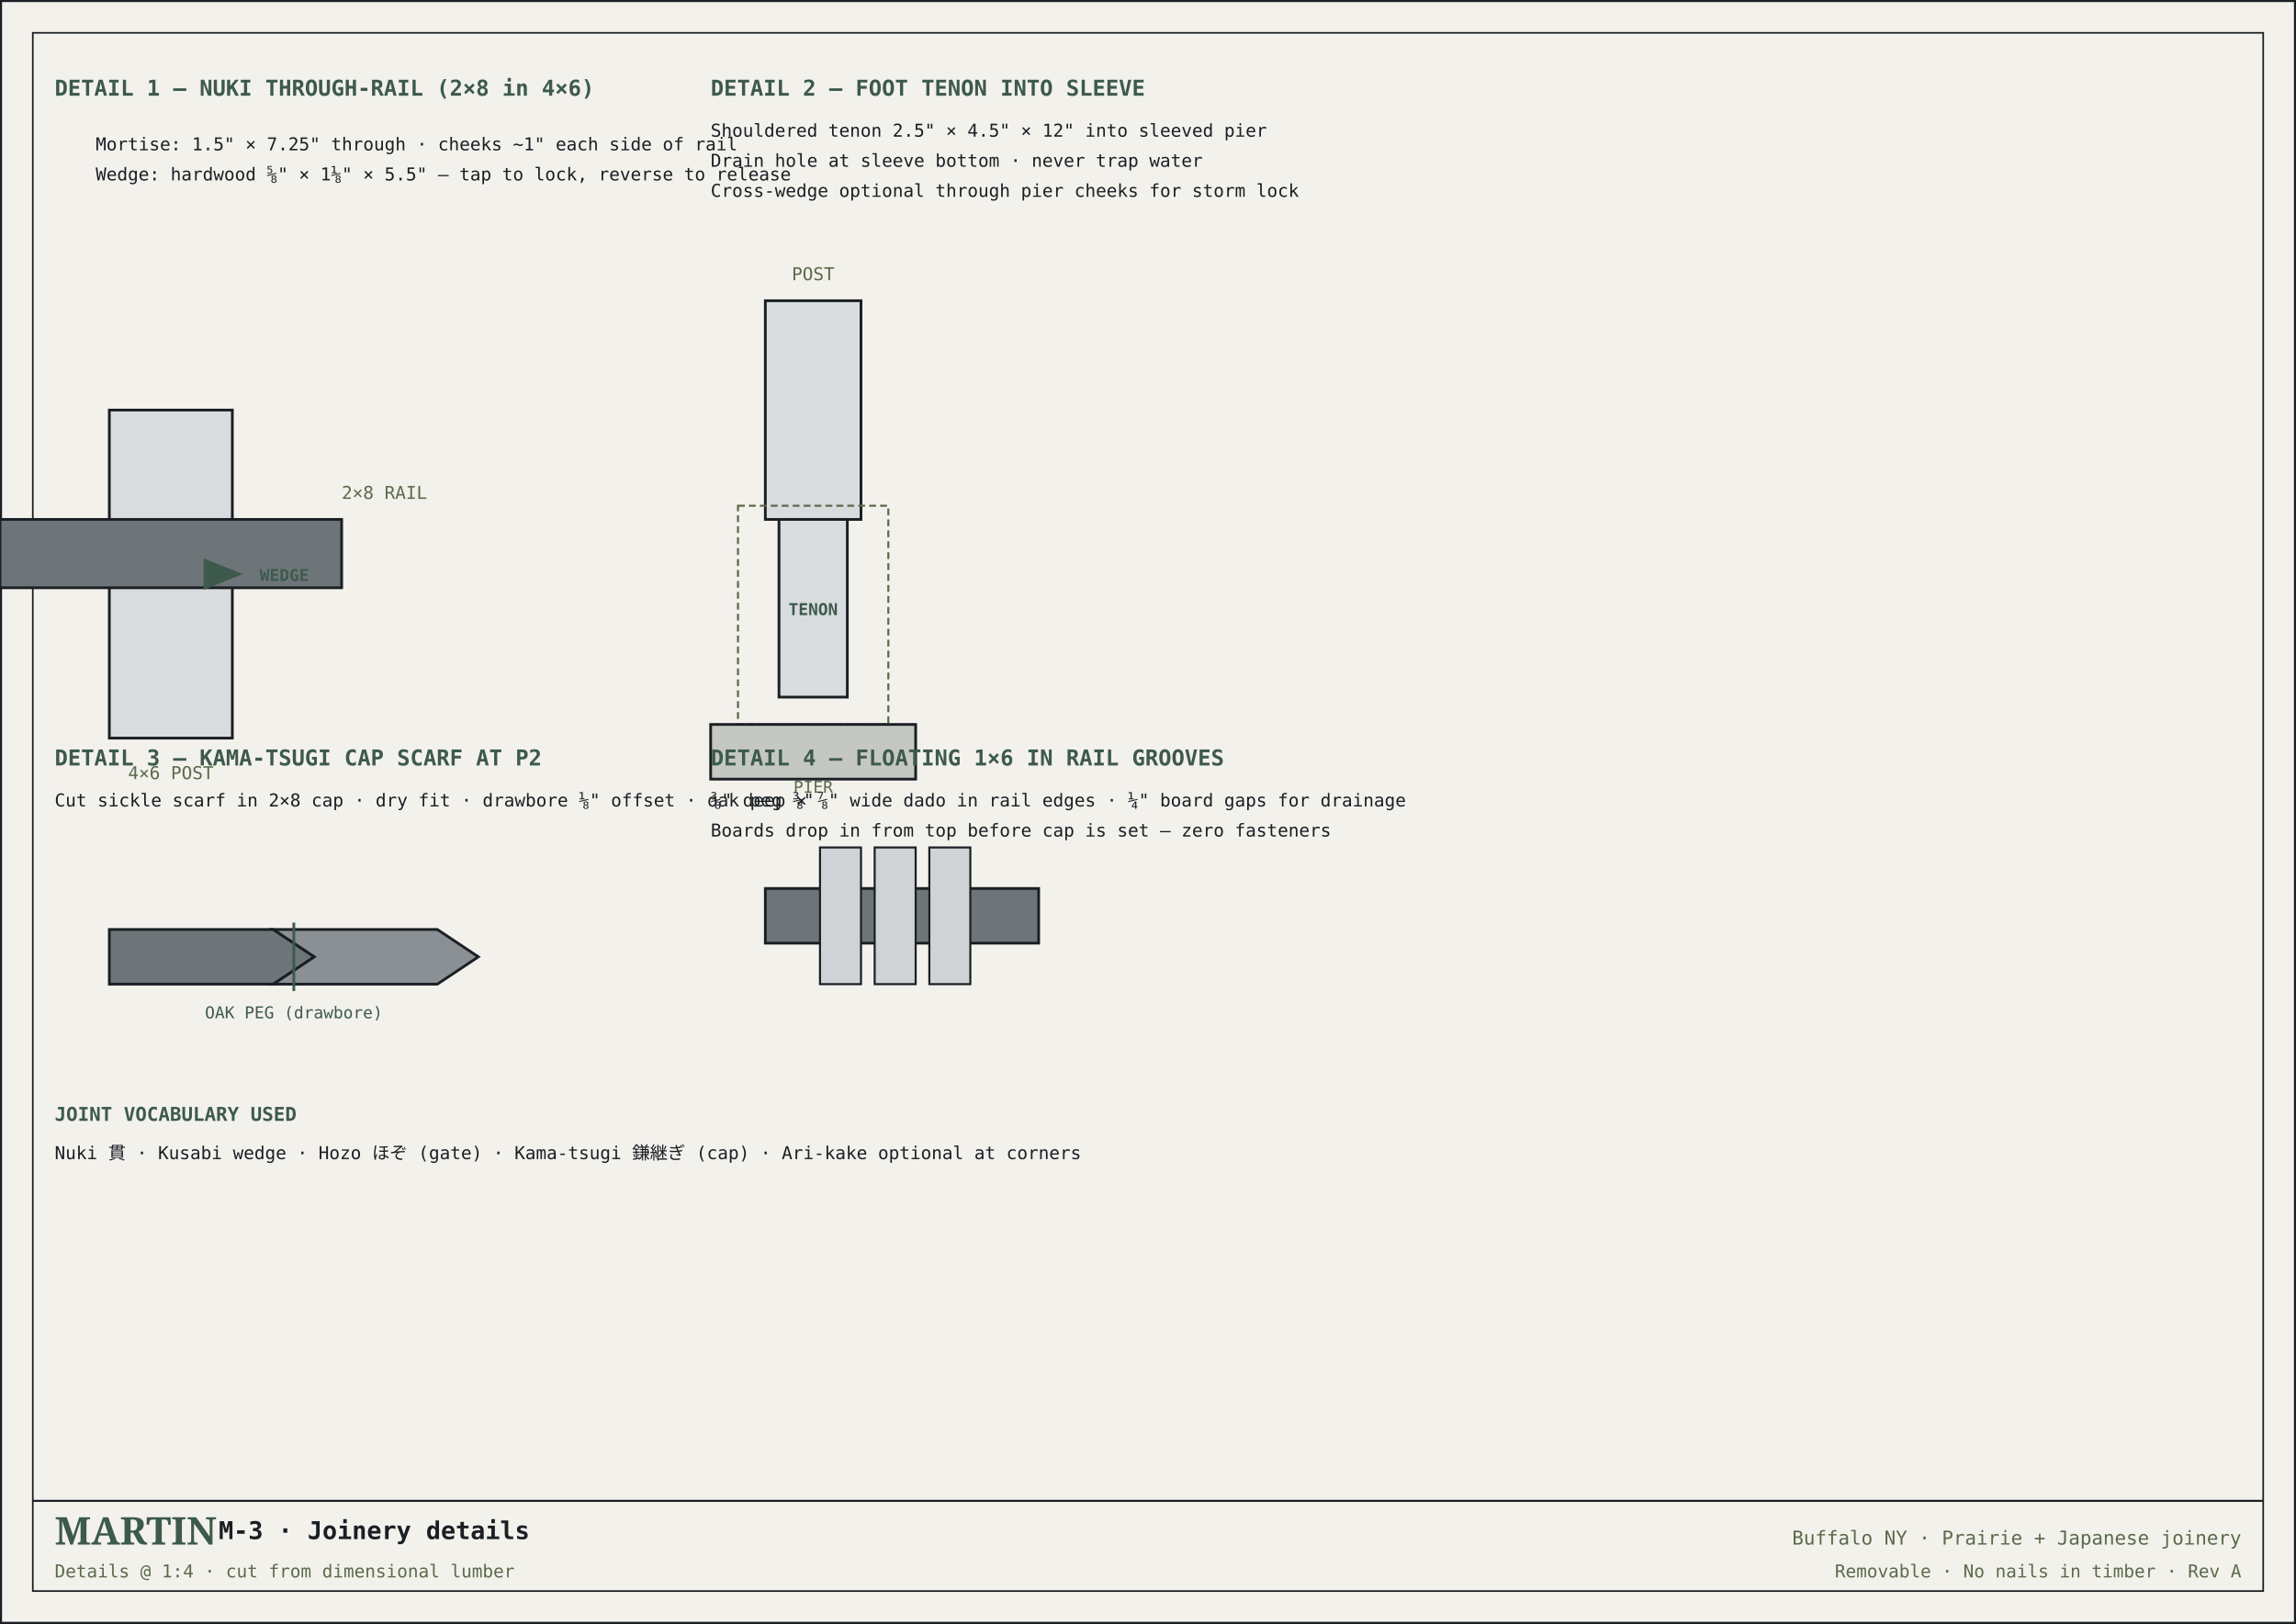
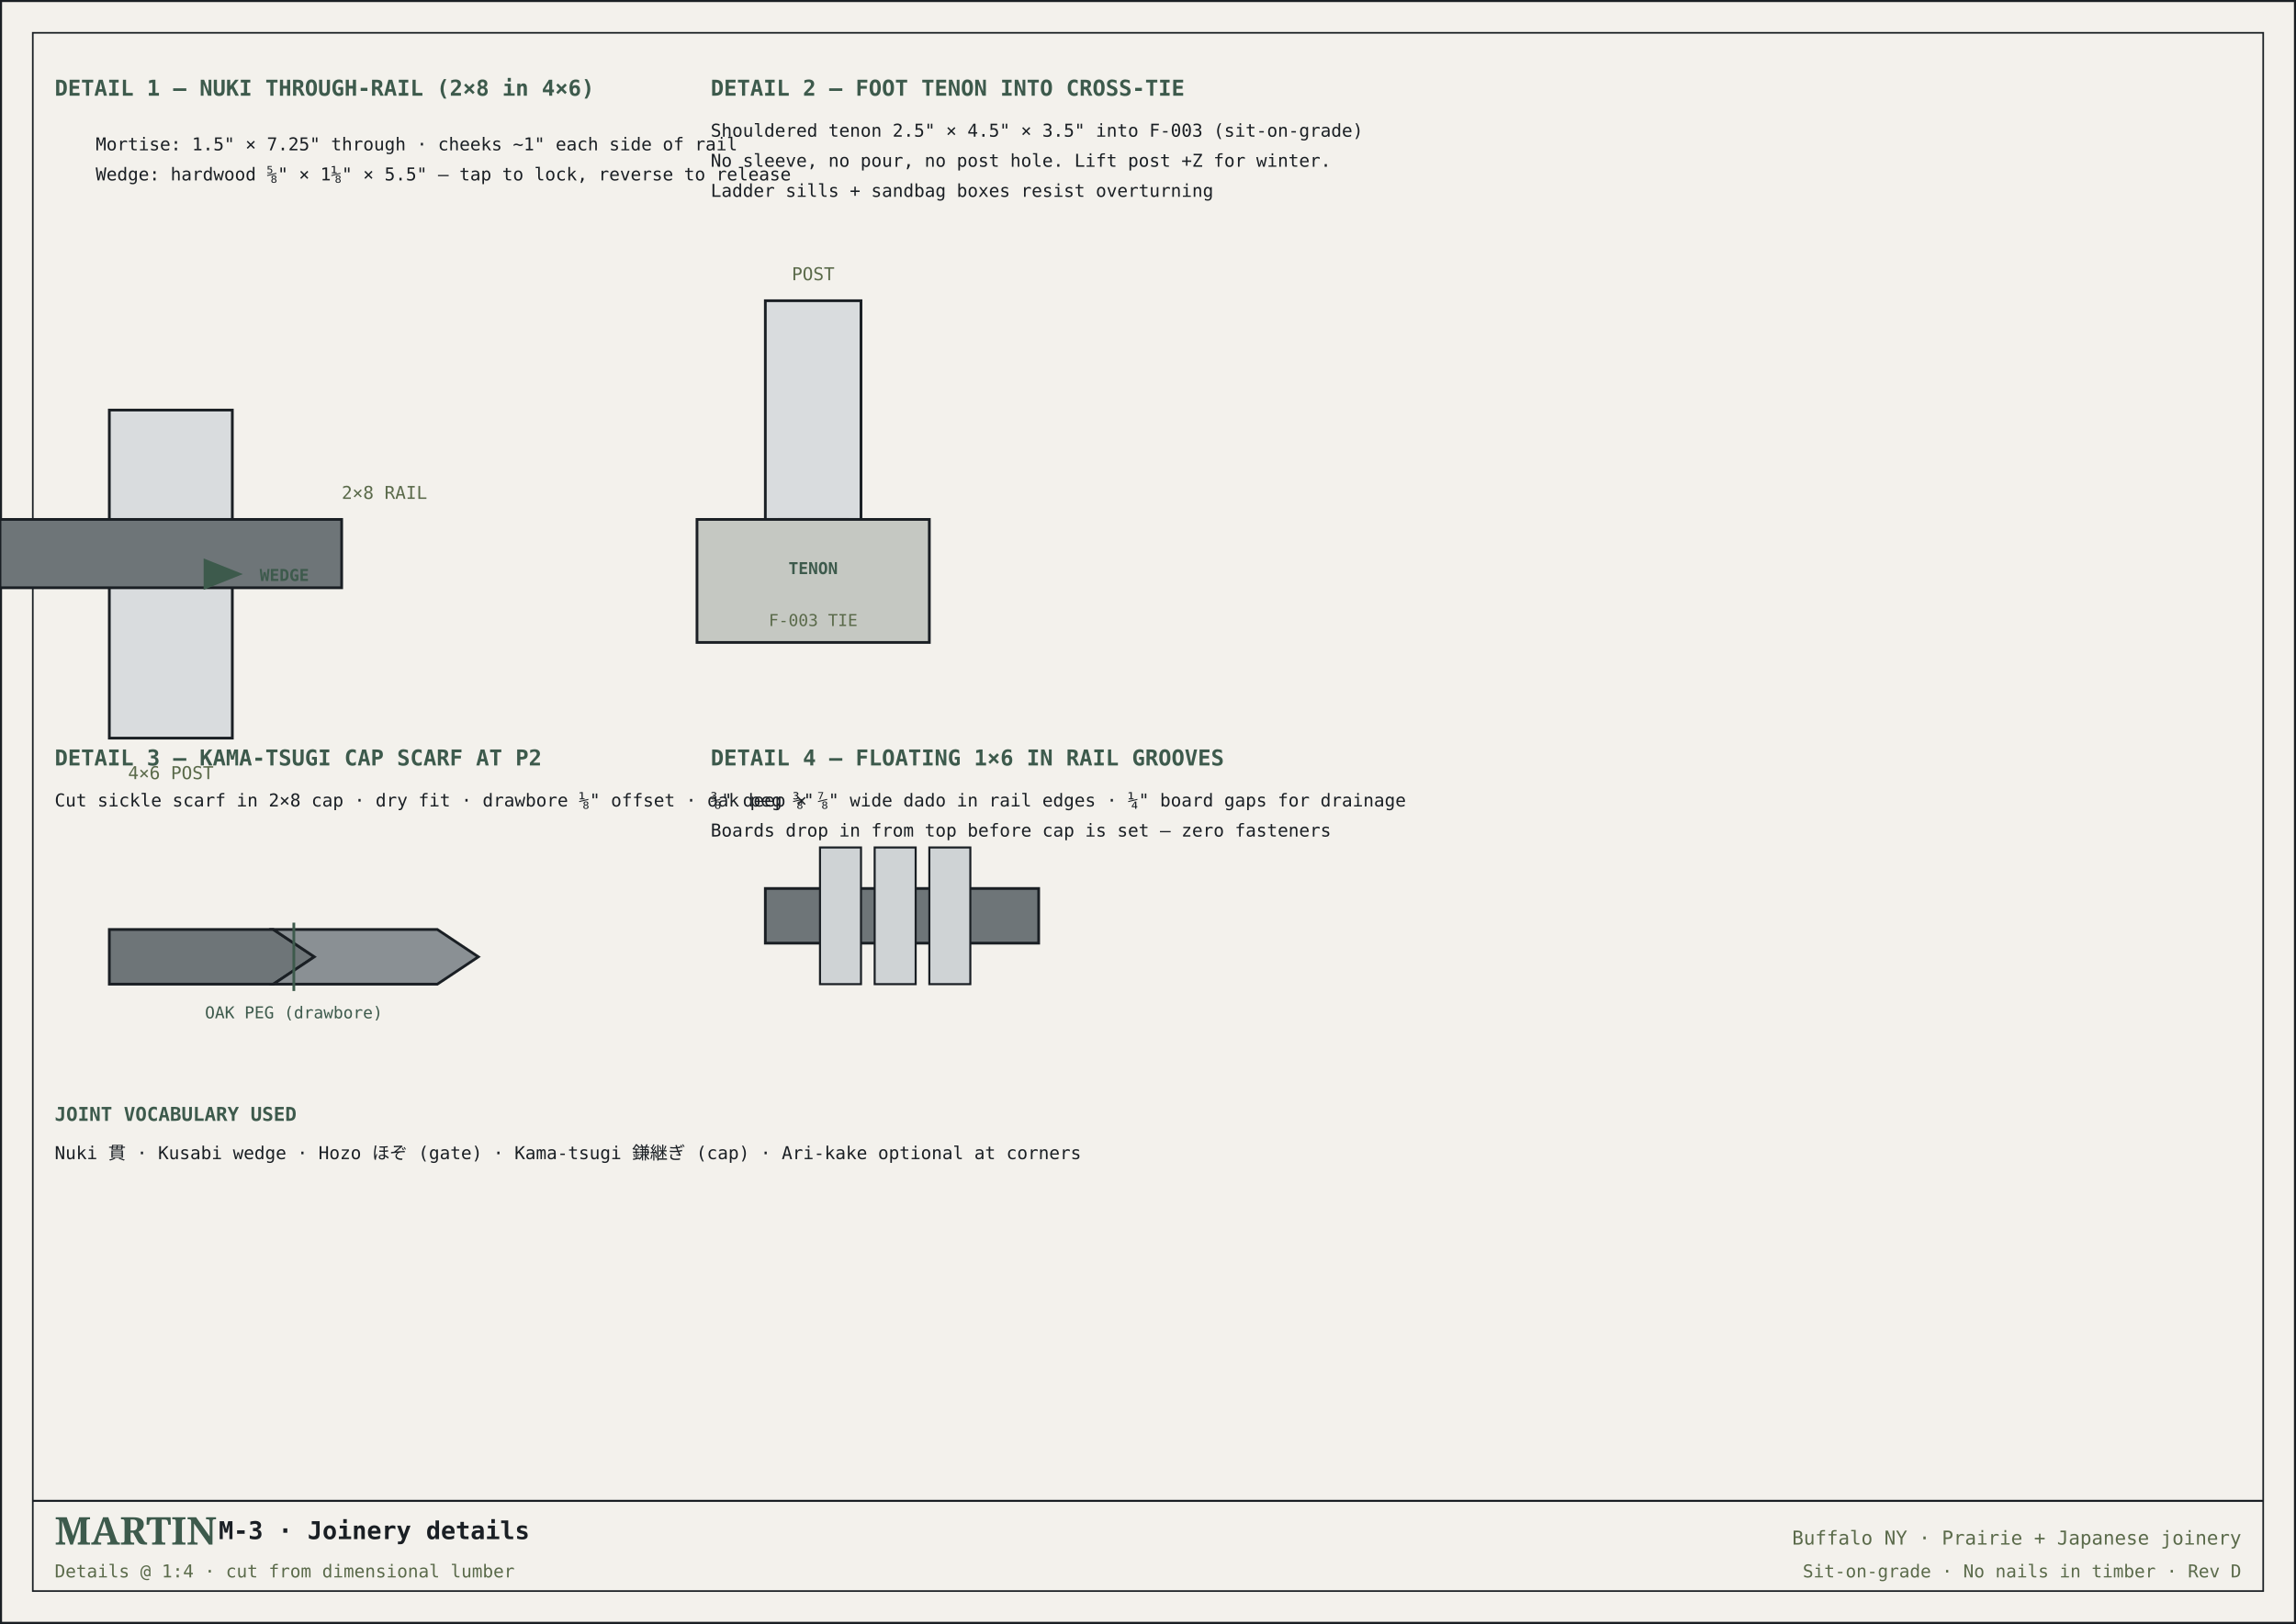
<svg xmlns="http://www.w3.org/2000/svg" width="1680" height="1188" viewBox="0 0 1680 1188">
  <rect x="0.0" y="0.0" width="1680.0" height="1188.0" fill="#f3f1ec" stroke="#1a1f24" stroke-width="3" />
  <rect x="24.0" y="24.0" width="1632.0" height="1140.0" fill="none" stroke="#1a1f24" stroke-width="1.2" />
  <line x1="24.0" y1="1098.0" x2="1656.0" y2="1098.0" stroke="#1a1f24" stroke-width="1.5" />
  <text x="40.0" y="1130.0" font-family="Georgia, serif" font-size="28" fill="#3d5a4c" text-anchor="start" font-weight="600">MARTIN</text>
  <text x="160.0" y="1126.0" font-family="IBM Plex Mono, Menlo, monospace" font-size="18" fill="#1a1f24" text-anchor="start" font-weight="600">M-3  ·  Joinery details</text>
  <text x="40.0" y="1154.0" font-family="IBM Plex Mono, Menlo, monospace" font-size="13" fill="#5a6a4a" text-anchor="start">Details @ 1:4 · cut from dimensional lumber</text>
  <text x="1640.0" y="1130.0" font-family="IBM Plex Mono, Menlo, monospace" font-size="14" fill="#5a6a4a" text-anchor="end">Buffalo NY · Prairie + Japanese joinery</text>
-   <text x="1640.0" y="1154.0" font-family="IBM Plex Mono, Menlo, monospace" font-size="13" fill="#5a6a4a" text-anchor="end">Removable · No nails in timber · Rev A</text>
+   <text x="1640.0" y="1154.0" font-family="IBM Plex Mono, Menlo, monospace" font-size="13" fill="#5a6a4a" text-anchor="end">Sit-on-grade · No nails in timber · Rev D</text>
  <text x="40.0" y="70.0" font-family="IBM Plex Mono, Menlo, monospace" font-size="16" fill="#3d5a4c" text-anchor="start" font-weight="600">DETAIL 1 — NUKI THROUGH-RAIL (2×8 in 4×6)</text>
  <rect x="80.0" y="300.0" width="90.0" height="240.0" fill="#d9dcde" stroke="#1a1f24" stroke-width="2" />
  <rect x="0.0" y="380.0" width="250.0" height="50.0" fill="#6e7578" stroke="#1a1f24" stroke-width="2" />
  <polygon points="150.0,410.0 175.0,420.0 150.0,430.0" fill="#3d5a4c" stroke="#3d5a4c" stroke-width="2" />
  <text x="125.0" y="570.0" font-family="IBM Plex Mono, Menlo, monospace" font-size="13" fill="#5a6a4a" text-anchor="middle">4×6 POST</text>
  <text x="250.0" y="365.0" font-family="IBM Plex Mono, Menlo, monospace" font-size="13" fill="#5a6a4a" text-anchor="start">2×8 RAIL</text>
  <text x="190.0" y="425.0" font-family="IBM Plex Mono, Menlo, monospace" font-size="12" fill="#3d5a4c" text-anchor="start" font-weight="600">WEDGE</text>
  <text x="70.0" y="110.0" font-family="IBM Plex Mono, Menlo, monospace" font-size="13" fill="#1a1f24" text-anchor="start">Mortise: 1.5" × 7.25" through · cheeks ~1" each side of rail</text>
  <text x="70.0" y="132.0" font-family="IBM Plex Mono, Menlo, monospace" font-size="13" fill="#1a1f24" text-anchor="start">Wedge: hardwood ⅝" × 1⅛" × 5.5" — tap to lock, reverse to release</text>
-   <text x="520.0" y="70.0" font-family="IBM Plex Mono, Menlo, monospace" font-size="16" fill="#3d5a4c" text-anchor="start" font-weight="600">DETAIL 2 — FOOT TENON INTO SLEEVE</text>
+   <text x="520.0" y="70.0" font-family="IBM Plex Mono, Menlo, monospace" font-size="16" fill="#3d5a4c" text-anchor="start" font-weight="600">DETAIL 2 — FOOT TENON INTO CROSS-TIE</text>
  <rect x="560.0" y="220.0" width="70.0" height="160.0" fill="#d9dcde" stroke="#1a1f24" stroke-width="2" />
-   <rect x="570.0" y="380.0" width="50.0" height="130.0" fill="#d9dcde" stroke="#1a1f24" stroke-width="2" />
-   <rect x="540.0" y="370.0" width="110.0" height="160.0" fill="none" stroke="#5a6a4a" stroke-width="1.5" stroke-dasharray="5 3" />
-   <rect x="520.0" y="530.0" width="150.0" height="40.0" fill="#c5c8c2" stroke="#1a1f24" stroke-width="2" />
+   <rect x="570.0" y="380.0" width="50.0" height="80.0" fill="#d9dcde" stroke="#1a1f24" stroke-width="2" />
+   <rect x="510.0" y="380.0" width="170.0" height="90.0" fill="#c5c8c2" stroke="#1a1f24" stroke-width="2" />
  <text x="595.0" y="205.0" font-family="IBM Plex Mono, Menlo, monospace" font-size="13" fill="#5a6a4a" text-anchor="middle">POST</text>
-   <text x="595.0" y="450.0" font-family="IBM Plex Mono, Menlo, monospace" font-size="12" fill="#3d5a4c" text-anchor="middle" font-weight="600">TENON</text>
-   <text x="595.0" y="580.0" font-family="IBM Plex Mono, Menlo, monospace" font-size="12" fill="#5a6a4a" text-anchor="middle">PIER</text>
-   <text x="520.0" y="100.0" font-family="IBM Plex Mono, Menlo, monospace" font-size="13" fill="#1a1f24" text-anchor="start">Shouldered tenon 2.5" × 4.5" × 12" into sleeved pier</text>
-   <text x="520.0" y="122.0" font-family="IBM Plex Mono, Menlo, monospace" font-size="13" fill="#1a1f24" text-anchor="start">Drain hole at sleeve bottom · never trap water</text>
-   <text x="520.0" y="144.0" font-family="IBM Plex Mono, Menlo, monospace" font-size="13" fill="#1a1f24" text-anchor="start">Cross-wedge optional through pier cheeks for storm lock</text>
+   <text x="595.0" y="420.0" font-family="IBM Plex Mono, Menlo, monospace" font-size="12" fill="#3d5a4c" text-anchor="middle" font-weight="600">TENON</text>
+   <text x="595.0" y="458.0" font-family="IBM Plex Mono, Menlo, monospace" font-size="12" fill="#5a6a4a" text-anchor="middle">F-003 TIE</text>
+   <text x="520.0" y="100.0" font-family="IBM Plex Mono, Menlo, monospace" font-size="13" fill="#1a1f24" text-anchor="start">Shouldered tenon 2.5" × 4.5" × 3.5" into F-003 (sit-on-grade)</text>
+   <text x="520.0" y="122.0" font-family="IBM Plex Mono, Menlo, monospace" font-size="13" fill="#1a1f24" text-anchor="start">No sleeve, no pour, no post hole. Lift post +Z for winter.</text>
+   <text x="520.0" y="144.0" font-family="IBM Plex Mono, Menlo, monospace" font-size="13" fill="#1a1f24" text-anchor="start">Ladder sills + sandbag boxes resist overturning</text>
  <text x="40.0" y="560.0" font-family="IBM Plex Mono, Menlo, monospace" font-size="16" fill="#3d5a4c" text-anchor="start" font-weight="600">DETAIL 3 — KAMA-TSUGI CAP SCARF AT P2</text>
  <polygon points="80.0,720.0 200.0,720.0 230.0,700.0 200.0,680.0 80.0,680.0" fill="#6e7578" stroke="#1a1f24" stroke-width="2" />
  <polygon points="230.0,700.0 200.0,680.0 320.0,680.0 350.0,700.0 320.0,720.0 200.0,720.0" fill="#8a9094" stroke="#1a1f24" stroke-width="2" />
  <line x1="215.0" y1="675.0" x2="215.0" y2="725.0" stroke="#3d5a4c" stroke-width="2" />
  <text x="215.0" y="745.0" font-family="IBM Plex Mono, Menlo, monospace" font-size="12" fill="#3d5a4c" text-anchor="middle">OAK PEG (drawbore)</text>
  <text x="40.0" y="590.0" font-family="IBM Plex Mono, Menlo, monospace" font-size="13" fill="#1a1f24" text-anchor="start">Cut sickle scarf in 2×8 cap · dry fit · drawbore ⅛" offset · oak peg ⅜"</text>
  <text x="520.0" y="560.0" font-family="IBM Plex Mono, Menlo, monospace" font-size="16" fill="#3d5a4c" text-anchor="start" font-weight="600">DETAIL 4 — FLOATING 1×6 IN RAIL GROOVES</text>
  <rect x="560.0" y="650.0" width="200.0" height="40.0" fill="#6e7578" stroke="#1a1f24" stroke-width="2" />
  <rect x="600.0" y="620.0" width="30.0" height="100.0" fill="#cfd3d5" stroke="#1a1f24" stroke-width="1.5" />
  <rect x="640.0" y="620.0" width="30.0" height="100.0" fill="#cfd3d5" stroke="#1a1f24" stroke-width="1.5" />
  <rect x="680.0" y="620.0" width="30.0" height="100.0" fill="#cfd3d5" stroke="#1a1f24" stroke-width="1.5" />
  <text x="520.0" y="590.0" font-family="IBM Plex Mono, Menlo, monospace" font-size="13" fill="#1a1f24" text-anchor="start">⅜" deep × ⅞" wide dado in rail edges · ¼" board gaps for drainage</text>
  <text x="520.0" y="612.0" font-family="IBM Plex Mono, Menlo, monospace" font-size="13" fill="#1a1f24" text-anchor="start">Boards drop in from top before cap is set — zero fasteners</text>
  <text x="40.0" y="820.0" font-family="IBM Plex Mono, Menlo, monospace" font-size="14" fill="#3d5a4c" text-anchor="start" font-weight="600">JOINT VOCABULARY USED</text>
  <text x="40.0" y="848.0" font-family="IBM Plex Mono, Menlo, monospace" font-size="13" fill="#1a1f24" text-anchor="start">Nuki 貫 · Kusabi wedge · Hozo ほぞ (gate) · Kama-tsugi 鎌継ぎ (cap) · Ari-kake optional at corners</text>
</svg>
